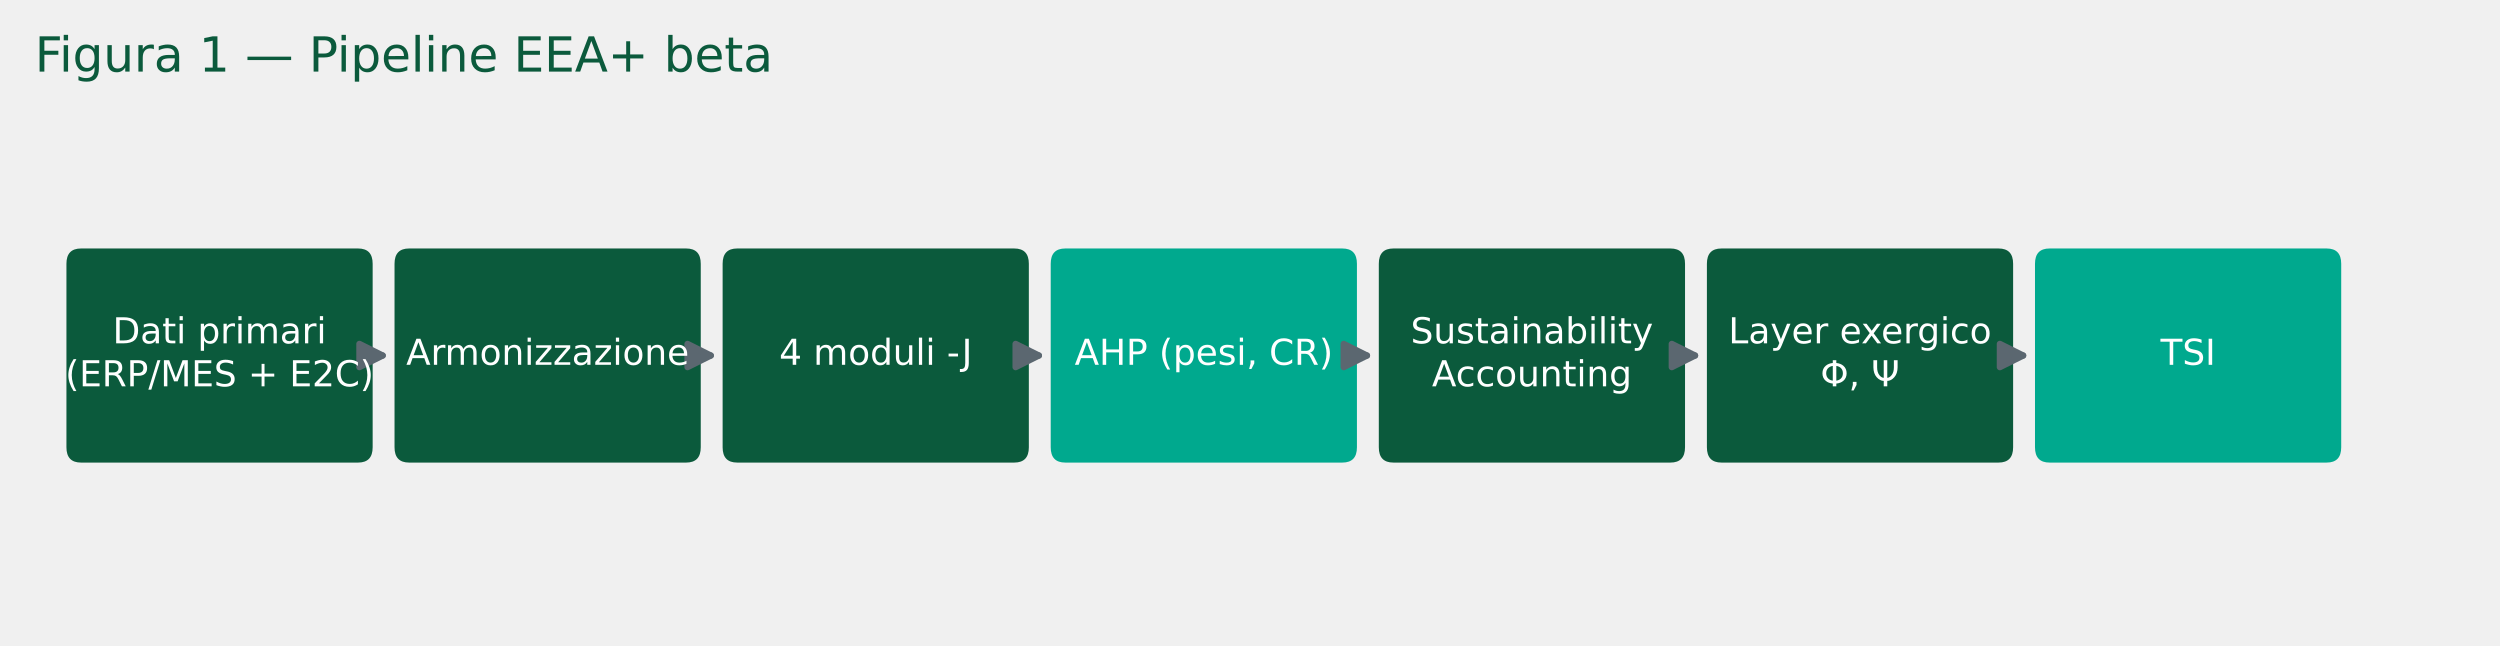
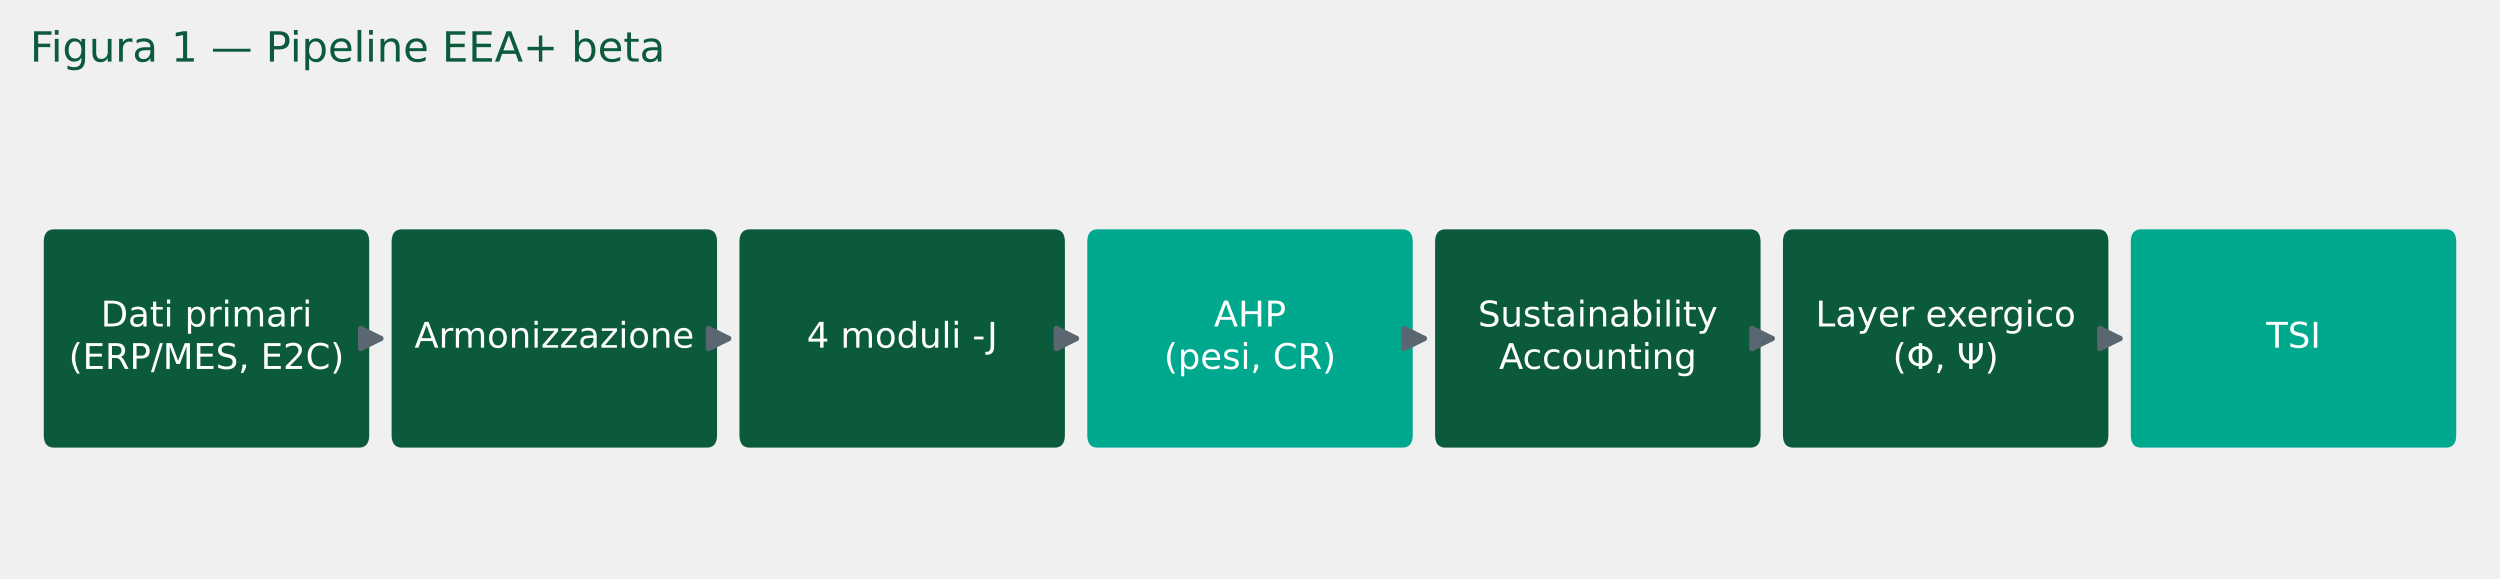
- <svg xmlns="http://www.w3.org/2000/svg" xmlns:xlink="http://www.w3.org/1999/xlink" width="516.6pt" height="133.334pt" viewBox="0 0 516.6 133.334" version="1.1">
+ <svg xmlns="http://www.w3.org/2000/svg" xmlns:xlink="http://www.w3.org/1999/xlink" width="600.3pt" height="138.878pt" viewBox="0 0 600.3 138.878" version="1.1">
  <defs>
    <style type="text/css">*{stroke-linejoin: round; stroke-linecap: butt}</style>
  </defs>
  <g id="figure_1">
    <g id="patch_1">
-       <path d="M 0 133.334  L 516.6 133.334  L 516.6 0  L 0 0  L 0 133.334  z " style="fill: none" />
+       <path d="M 0 138.878  L 600.3 138.878  L 600.3 0  L 0 0  L 0 138.878  z " style="fill: none" />
    </g>
    <g id="axes_1">
      <g id="patch_2">
-         <path d="M 16.742 95.587  L 73.993 95.587  Q 77.006 95.587 77.006 92.427  L 77.006 54.506  Q 77.006 51.346 73.993 51.346  L 16.742 51.346  Q 13.729 51.346 13.729 54.506  L 13.729 92.427  Q 13.729 95.587 16.742 95.587  z " clip-path="url(#p1bfeb32f0a)" style="fill: #0b5a3c" />
+         <path d="M 12.989 107.486  L 86.175 107.486  Q 88.655 107.486 88.655 104.462  L 88.655 58.094  Q 88.655 55.07 86.175 55.07  L 12.989 55.07  Q 10.508 55.07 10.508 58.094  L 10.508 104.462  Q 10.508 107.486 12.989 107.486  z " clip-path="url(#pe87a81206b)" style="fill: #0b5a3c" />
      </g>
      <g id="patch_3">
-         <path d="M 78 73.466  Q 79.263 73.466 79.073 73.466  " clip-path="url(#p1bfeb32f0a)" style="fill: none; stroke: #5b6770; stroke-width: 1.3; stroke-linecap: round" />
-         <path d="M 74.273 71.066  L 79.073 73.466  L 74.273 75.866  z " clip-path="url(#p1bfeb32f0a)" style="fill: #5b6770; stroke: #5b6770; stroke-width: 1.3; stroke-linecap: round" />
+         <path d="M 89.829 81.278  Q 91.344 81.278 91.406 81.278  " clip-path="url(#pe87a81206b)" style="fill: none; stroke: #5b6770; stroke-width: 1.3; stroke-linecap: round" />
+         <path d="M 86.606 78.878  L 91.406 81.278  L 86.606 83.678  z " clip-path="url(#pe87a81206b)" style="fill: #5b6770; stroke: #5b6770; stroke-width: 1.3; stroke-linecap: round" />
      </g>
      <g id="patch_4">
-         <path d="M 84.539 95.587  L 141.79 95.587  Q 144.803 95.587 144.803 92.427  L 144.803 54.506  Q 144.803 51.346 141.79 51.346  L 84.539 51.346  Q 81.526 51.346 81.526 54.506  L 81.526 92.427  Q 81.526 95.587 84.539 95.587  z " clip-path="url(#p1bfeb32f0a)" style="fill: #0b5a3c" />
+         <path d="M 96.512 107.486  L 169.697 107.486  Q 172.178 107.486 172.178 104.462  L 172.178 58.094  Q 172.178 55.07 169.697 55.07  L 96.512 55.07  Q 94.031 55.07 94.031 58.094  L 94.031 104.462  Q 94.031 107.486 96.512 107.486  z " clip-path="url(#pe87a81206b)" style="fill: #0b5a3c" />
      </g>
      <g id="patch_5">
-         <path d="M 145.797 73.466  Q 147.06 73.466 146.87 73.466  " clip-path="url(#p1bfeb32f0a)" style="fill: none; stroke: #5b6770; stroke-width: 1.3; stroke-linecap: round" />
-         <path d="M 142.07 71.066  L 146.87 73.466  L 142.07 75.866  z " clip-path="url(#p1bfeb32f0a)" style="fill: #5b6770; stroke: #5b6770; stroke-width: 1.3; stroke-linecap: round" />
+         <path d="M 173.352 81.278  Q 174.867 81.278 174.928 81.278  " clip-path="url(#pe87a81206b)" style="fill: none; stroke: #5b6770; stroke-width: 1.3; stroke-linecap: round" />
+         <path d="M 170.128 78.878  L 174.928 81.278  L 170.128 83.678  z " clip-path="url(#pe87a81206b)" style="fill: #5b6770; stroke: #5b6770; stroke-width: 1.3; stroke-linecap: round" />
      </g>
      <g id="patch_6">
-         <path d="M 152.336 95.587  L 209.587 95.587  Q 212.6 95.587 212.6 92.427  L 212.6 54.506  Q 212.6 51.346 209.587 51.346  L 152.336 51.346  Q 149.323 51.346 149.323 54.506  L 149.323 92.427  Q 149.323 95.587 152.336 95.587  z " clip-path="url(#p1bfeb32f0a)" style="fill: #0b5a3c" />
+         <path d="M 180.034 107.486  L 253.22 107.486  Q 255.701 107.486 255.701 104.462  L 255.701 58.094  Q 255.701 55.07 253.22 55.07  L 180.034 55.07  Q 177.553 55.07 177.553 58.094  L 177.553 104.462  Q 177.553 107.486 180.034 107.486  z " clip-path="url(#pe87a81206b)" style="fill: #0b5a3c" />
      </g>
      <g id="patch_7">
-         <path d="M 213.594 73.466  Q 214.857 73.466 214.667 73.466  " clip-path="url(#p1bfeb32f0a)" style="fill: none; stroke: #5b6770; stroke-width: 1.3; stroke-linecap: round" />
-         <path d="M 209.867 71.066  L 214.667 73.466  L 209.867 75.866  z " clip-path="url(#p1bfeb32f0a)" style="fill: #5b6770; stroke: #5b6770; stroke-width: 1.3; stroke-linecap: round" />
+         <path d="M 256.875 81.278  Q 258.39 81.278 258.451 81.278  " clip-path="url(#pe87a81206b)" style="fill: none; stroke: #5b6770; stroke-width: 1.3; stroke-linecap: round" />
+         <path d="M 253.651 78.878  L 258.451 81.278  L 253.651 83.678  z " clip-path="url(#pe87a81206b)" style="fill: #5b6770; stroke: #5b6770; stroke-width: 1.3; stroke-linecap: round" />
      </g>
      <g id="patch_8">
-         <path d="M 220.133 95.587  L 277.384 95.587  Q 280.397 95.587 280.397 92.427  L 280.397 54.506  Q 280.397 51.346 277.384 51.346  L 220.133 51.346  Q 217.12 51.346 217.12 54.506  L 217.12 92.427  Q 217.12 95.587 220.133 95.587  z " clip-path="url(#p1bfeb32f0a)" style="fill: #00a98e" />
+         <path d="M 263.557 107.486  L 336.743 107.486  Q 339.224 107.486 339.224 104.462  L 339.224 58.094  Q 339.224 55.07 336.743 55.07  L 263.557 55.07  Q 261.076 55.07 261.076 58.094  L 261.076 104.462  Q 261.076 107.486 263.557 107.486  z " clip-path="url(#pe87a81206b)" style="fill: #00a98e" />
      </g>
      <g id="patch_9">
-         <path d="M 281.391 73.466  Q 282.654 73.466 282.464 73.466  " clip-path="url(#p1bfeb32f0a)" style="fill: none; stroke: #5b6770; stroke-width: 1.3; stroke-linecap: round" />
-         <path d="M 277.664 71.066  L 282.464 73.466  L 277.664 75.866  z " clip-path="url(#p1bfeb32f0a)" style="fill: #5b6770; stroke: #5b6770; stroke-width: 1.3; stroke-linecap: round" />
+         <path d="M 340.398 81.278  Q 341.913 81.278 341.974 81.278  " clip-path="url(#pe87a81206b)" style="fill: none; stroke: #5b6770; stroke-width: 1.3; stroke-linecap: round" />
+         <path d="M 337.174 78.878  L 341.974 81.278  L 337.174 83.678  z " clip-path="url(#pe87a81206b)" style="fill: #5b6770; stroke: #5b6770; stroke-width: 1.3; stroke-linecap: round" />
      </g>
      <g id="patch_10">
-         <path d="M 287.93 95.587  L 345.181 95.587  Q 348.194 95.587 348.194 92.427  L 348.194 54.506  Q 348.194 51.346 345.181 51.346  L 287.93 51.346  Q 284.917 51.346 284.917 54.506  L 284.917 92.427  Q 284.917 95.587 287.93 95.587  z " clip-path="url(#p1bfeb32f0a)" style="fill: #0b5a3c" />
+         <path d="M 347.08 107.486  L 420.266 107.486  Q 422.747 107.486 422.747 104.462  L 422.747 58.094  Q 422.747 55.07 420.266 55.07  L 347.08 55.07  Q 344.599 55.07 344.599 58.094  L 344.599 104.462  Q 344.599 107.486 347.08 107.486  z " clip-path="url(#pe87a81206b)" style="fill: #0b5a3c" />
      </g>
      <g id="patch_11">
-         <path d="M 349.188 73.466  Q 350.451 73.466 350.261 73.466  " clip-path="url(#p1bfeb32f0a)" style="fill: none; stroke: #5b6770; stroke-width: 1.3; stroke-linecap: round" />
-         <path d="M 345.461 71.066  L 350.261 73.466  L 345.461 75.866  z " clip-path="url(#p1bfeb32f0a)" style="fill: #5b6770; stroke: #5b6770; stroke-width: 1.3; stroke-linecap: round" />
+         <path d="M 423.921 81.278  Q 425.435 81.278 425.497 81.278  " clip-path="url(#pe87a81206b)" style="fill: none; stroke: #5b6770; stroke-width: 1.3; stroke-linecap: round" />
+         <path d="M 420.697 78.878  L 425.497 81.278  L 420.697 83.678  z " clip-path="url(#pe87a81206b)" style="fill: #5b6770; stroke: #5b6770; stroke-width: 1.3; stroke-linecap: round" />
      </g>
      <g id="patch_12">
-         <path d="M 355.727 95.587  L 412.978 95.587  Q 415.991 95.587 415.991 92.427  L 415.991 54.506  Q 415.991 51.346 412.978 51.346  L 355.727 51.346  Q 352.714 51.346 352.714 54.506  L 352.714 92.427  Q 352.714 95.587 355.727 95.587  z " clip-path="url(#p1bfeb32f0a)" style="fill: #0b5a3c" />
+         <path d="M 430.603 107.486  L 503.788 107.486  Q 506.269 107.486 506.269 104.462  L 506.269 58.094  Q 506.269 55.07 503.788 55.07  L 430.603 55.07  Q 428.122 55.07 428.122 58.094  L 428.122 104.462  Q 428.122 107.486 430.603 107.486  z " clip-path="url(#pe87a81206b)" style="fill: #0b5a3c" />
      </g>
      <g id="patch_13">
-         <path d="M 416.985 73.466  Q 418.248 73.466 418.058 73.466  " clip-path="url(#p1bfeb32f0a)" style="fill: none; stroke: #5b6770; stroke-width: 1.3; stroke-linecap: round" />
-         <path d="M 413.258 71.066  L 418.058 73.466  L 413.258 75.866  z " clip-path="url(#p1bfeb32f0a)" style="fill: #5b6770; stroke: #5b6770; stroke-width: 1.3; stroke-linecap: round" />
+         <path d="M 507.443 81.278  Q 508.958 81.278 509.02 81.278  " clip-path="url(#pe87a81206b)" style="fill: none; stroke: #5b6770; stroke-width: 1.3; stroke-linecap: round" />
+         <path d="M 504.22 78.878  L 509.02 81.278  L 504.22 83.678  z " clip-path="url(#pe87a81206b)" style="fill: #5b6770; stroke: #5b6770; stroke-width: 1.3; stroke-linecap: round" />
      </g>
      <g id="patch_14">
-         <path d="M 423.524 95.587  L 480.775 95.587  Q 483.788 95.587 483.788 92.427  L 483.788 54.506  Q 483.788 51.346 480.775 51.346  L 423.524 51.346  Q 420.511 51.346 420.511 54.506  L 420.511 92.427  Q 420.511 95.587 423.524 95.587  z " clip-path="url(#p1bfeb32f0a)" style="fill: #00a98e" />
+         <path d="M 514.125 107.486  L 587.311 107.486  Q 589.792 107.486 589.792 104.462  L 589.792 58.094  Q 589.792 55.07 587.311 55.07  L 514.125 55.07  Q 511.645 55.07 511.645 58.094  L 511.645 104.462  Q 511.645 107.486 514.125 107.486  z " clip-path="url(#pe87a81206b)" style="fill: #00a98e" />
      </g>
      <g id="text_1">
-         <g style="fill: #ffffff" transform="translate(23.2782 70.94827) scale(0.074 -0.074)">
+         <g style="fill: #ffffff" transform="translate(24.20912 78.38595) scale(0.085 -0.085)">
          <defs>
            <path id="DejaVuSans-27" d="M 1259 4147  L 1259 519  L 2022 519  Q 2988 519 3436 956  Q 3884 1394 3884 2338  Q 3884 3275 3436 3711  Q 2988 4147 2022 4147  L 1259 4147  z M 628 4666  L 1925 4666  Q 3281 4666 3915 4102  Q 4550 3538 4550 2338  Q 4550 1131 3912 565  Q 3275 0 1925 0  L 628 0  L 628 4666  z " transform="scale(0.015625)" />
            <path id="DejaVuSans-44" d="M 2194 1759  Q 1497 1759 1228 1600  Q 959 1441 959 1056  Q 959 750 1161 570  Q 1363 391 1709 391  Q 2188 391 2477 730  Q 2766 1069 2766 1631  L 2766 1759  L 2194 1759  z M 3341 1997  L 3341 0  L 2766 0  L 2766 531  Q 2569 213 2275 61  Q 1981 -91 1556 -91  Q 1019 -91 701 211  Q 384 513 384 1019  Q 384 1609 779 1909  Q 1175 2209 1959 2209  L 2766 2209  L 2766 2266  Q 2766 2663 2505 2880  Q 2244 3097 1772 3097  Q 1472 3097 1187 3025  Q 903 2953 641 2809  L 641 3341  Q 956 3463 1253 3523  Q 1550 3584 1831 3584  Q 2591 3584 2966 3190  Q 3341 2797 3341 1997  z " transform="scale(0.015625)" />
            <path id="DejaVuSans-57" d="M 1172 4494  L 1172 3500  L 2356 3500  L 2356 3053  L 1172 3053  L 1172 1153  Q 1172 725 1289 603  Q 1406 481 1766 481  L 2356 481  L 2356 0  L 1766 0  Q 1100 0 847 248  Q 594 497 594 1153  L 594 3053  L 172 3053  L 172 3500  L 594 3500  L 594 4494  L 1172 4494  z " transform="scale(0.015625)" />
            <path id="DejaVuSans-4c" d="M 603 3500  L 1178 3500  L 1178 0  L 603 0  L 603 3500  z M 603 4863  L 1178 4863  L 1178 4134  L 603 4134  L 603 4863  z " transform="scale(0.015625)" />
            <path id="DejaVuSans-3" transform="scale(0.015625)" />
            <path id="DejaVuSans-53" d="M 1159 525  L 1159 -1331  L 581 -1331  L 581 3500  L 1159 3500  L 1159 2969  Q 1341 3281 1617 3432  Q 1894 3584 2278 3584  Q 2916 3584 3314 3078  Q 3713 2572 3713 1747  Q 3713 922 3314 415  Q 2916 -91 2278 -91  Q 1894 -91 1617 61  Q 1341 213 1159 525  z M 3116 1747  Q 3116 2381 2855 2742  Q 2594 3103 2138 3103  Q 1681 3103 1420 2742  Q 1159 2381 1159 1747  Q 1159 1113 1420 752  Q 1681 391 2138 391  Q 2594 391 2855 752  Q 3116 1113 3116 1747  z " transform="scale(0.015625)" />
            <path id="DejaVuSans-55" d="M 2631 2963  Q 2534 3019 2420 3045  Q 2306 3072 2169 3072  Q 1681 3072 1420 2755  Q 1159 2438 1159 1844  L 1159 0  L 581 0  L 581 3500  L 1159 3500  L 1159 2956  Q 1341 3275 1631 3429  Q 1922 3584 2338 3584  Q 2397 3584 2469 3576  Q 2541 3569 2628 3553  L 2631 2963  z " transform="scale(0.015625)" />
            <path id="DejaVuSans-50" d="M 3328 2828  Q 3544 3216 3844 3400  Q 4144 3584 4550 3584  Q 5097 3584 5394 3201  Q 5691 2819 5691 2113  L 5691 0  L 5113 0  L 5113 2094  Q 5113 2597 4934 2840  Q 4756 3084 4391 3084  Q 3944 3084 3684 2787  Q 3425 2491 3425 1978  L 3425 0  L 2847 0  L 2847 2094  Q 2847 2600 2669 2842  Q 2491 3084 2119 3084  Q 1678 3084 1418 2786  Q 1159 2488 1159 1978  L 1159 0  L 581 0  L 581 3500  L 1159 3500  L 1159 2956  Q 1356 3278 1631 3431  Q 1906 3584 2284 3584  Q 2666 3584 2933 3390  Q 3200 3197 3328 2828  z " transform="scale(0.015625)" />
          </defs>
          <use xlink:href="#DejaVuSans-27" />
          <use xlink:href="#DejaVuSans-44" transform="translate(77 0)" />
          <use xlink:href="#DejaVuSans-57" transform="translate(138.2812 0)" />
          <use xlink:href="#DejaVuSans-4c" transform="translate(177.4844 0)" />
          <use xlink:href="#DejaVuSans-3" transform="translate(205.2656 0)" />
          <use xlink:href="#DejaVuSans-53" transform="translate(237.0469 0)" />
          <use xlink:href="#DejaVuSans-55" transform="translate(300.5312 0)" />
          <use xlink:href="#DejaVuSans-4c" transform="translate(341.6406 0)" />
          <use xlink:href="#DejaVuSans-50" transform="translate(369.4219 0)" />
          <use xlink:href="#DejaVuSans-44" transform="translate(466.8281 0)" />
          <use xlink:href="#DejaVuSans-55" transform="translate(528.1094 0)" />
          <use xlink:href="#DejaVuSans-4c" transform="translate(569.2188 0)" />
        </g>
-         <g style="fill: #ffffff" transform="translate(13.4865 79.82971) scale(0.074 -0.074)">
+         <g style="fill: #ffffff" transform="translate(16.52326 88.58761) scale(0.085 -0.085)">
          <defs>
            <path id="DejaVuSans-b" d="M 1984 4856  Q 1566 4138 1362 3434  Q 1159 2731 1159 2009  Q 1159 1288 1364 580  Q 1569 -128 1984 -844  L 1484 -844  Q 1016 -109 783 600  Q 550 1309 550 2009  Q 550 2706 781 3412  Q 1013 4119 1484 4856  L 1984 4856  z " transform="scale(0.015625)" />
            <path id="DejaVuSans-28" d="M 628 4666  L 3578 4666  L 3578 4134  L 1259 4134  L 1259 2753  L 3481 2753  L 3481 2222  L 1259 2222  L 1259 531  L 3634 531  L 3634 0  L 628 0  L 628 4666  z " transform="scale(0.015625)" />
            <path id="DejaVuSans-35" d="M 2841 2188  Q 3044 2119 3236 1894  Q 3428 1669 3622 1275  L 4263 0  L 3584 0  L 2988 1197  Q 2756 1666 2539 1819  Q 2322 1972 1947 1972  L 1259 1972  L 1259 0  L 628 0  L 628 4666  L 2053 4666  Q 2853 4666 3247 4331  Q 3641 3997 3641 3322  Q 3641 2881 3436 2590  Q 3231 2300 2841 2188  z M 1259 4147  L 1259 2491  L 2053 2491  Q 2509 2491 2742 2702  Q 2975 2913 2975 3322  Q 2975 3731 2742 3939  Q 2509 4147 2053 4147  L 1259 4147  z " transform="scale(0.015625)" />
            <path id="DejaVuSans-33" d="M 1259 4147  L 1259 2394  L 2053 2394  Q 2494 2394 2734 2622  Q 2975 2850 2975 3272  Q 2975 3691 2734 3919  Q 2494 4147 2053 4147  L 1259 4147  z M 628 4666  L 2053 4666  Q 2838 4666 3239 4311  Q 3641 3956 3641 3272  Q 3641 2581 3239 2228  Q 2838 1875 2053 1875  L 1259 1875  L 1259 0  L 628 0  L 628 4666  z " transform="scale(0.015625)" />
            <path id="DejaVuSans-12" d="M 1625 4666  L 2156 4666  L 531 -594  L 0 -594  L 1625 4666  z " transform="scale(0.015625)" />
            <path id="DejaVuSans-30" d="M 628 4666  L 1569 4666  L 2759 1491  L 3956 4666  L 4897 4666  L 4897 0  L 4281 0  L 4281 4097  L 3078 897  L 2444 897  L 1241 4097  L 1241 0  L 628 0  L 628 4666  z " transform="scale(0.015625)" />
            <path id="DejaVuSans-36" d="M 3425 4513  L 3425 3897  Q 3066 4069 2747 4153  Q 2428 4238 2131 4238  Q 1616 4238 1336 4038  Q 1056 3838 1056 3469  Q 1056 3159 1242 3001  Q 1428 2844 1947 2747  L 2328 2669  Q 3034 2534 3370 2195  Q 3706 1856 3706 1288  Q 3706 609 3251 259  Q 2797 -91 1919 -91  Q 1588 -91 1214 -16  Q 841 59 441 206  L 441 856  Q 825 641 1194 531  Q 1563 422 1919 422  Q 2459 422 2753 634  Q 3047 847 3047 1241  Q 3047 1584 2836 1778  Q 2625 1972 2144 2069  L 1759 2144  Q 1053 2284 737 2584  Q 422 2884 422 3419  Q 422 4038 858 4394  Q 1294 4750 2059 4750  Q 2388 4750 2728 4690  Q 3069 4631 3425 4513  z " transform="scale(0.015625)" />
-             <path id="DejaVuSans-e" d="M 2944 4013  L 2944 2272  L 4684 2272  L 4684 1741  L 2944 1741  L 2944 0  L 2419 0  L 2419 1741  L 678 1741  L 678 2272  L 2419 2272  L 2419 4013  L 2944 4013  z " transform="scale(0.015625)" />
+             <path id="DejaVuSans-f" d="M 750 794  L 1409 794  L 1409 256  L 897 -744  L 494 -744  L 750 256  L 750 794  z " transform="scale(0.015625)" />
            <path id="DejaVuSans-15" d="M 1228 531  L 3431 531  L 3431 0  L 469 0  L 469 531  Q 828 903 1448 1529  Q 2069 2156 2228 2338  Q 2531 2678 2651 2914  Q 2772 3150 2772 3378  Q 2772 3750 2511 3984  Q 2250 4219 1831 4219  Q 1534 4219 1204 4116  Q 875 4013 500 3803  L 500 4441  Q 881 4594 1212 4672  Q 1544 4750 1819 4750  Q 2544 4750 2975 4387  Q 3406 4025 3406 3419  Q 3406 3131 3298 2873  Q 3191 2616 2906 2266  Q 2828 2175 2409 1742  Q 1991 1309 1228 531  z " transform="scale(0.015625)" />
            <path id="DejaVuSans-26" d="M 4122 4306  L 4122 3641  Q 3803 3938 3442 4084  Q 3081 4231 2675 4231  Q 1875 4231 1450 3742  Q 1025 3253 1025 2328  Q 1025 1406 1450 917  Q 1875 428 2675 428  Q 3081 428 3442 575  Q 3803 722 4122 1019  L 4122 359  Q 3791 134 3420 21  Q 3050 -91 2638 -91  Q 1578 -91 968 557  Q 359 1206 359 2328  Q 359 3453 968 4101  Q 1578 4750 2638 4750  Q 3056 4750 3426 4639  Q 3797 4528 4122 4306  z " transform="scale(0.015625)" />
            <path id="DejaVuSans-c" d="M 513 4856  L 1013 4856  Q 1481 4119 1714 3412  Q 1947 2706 1947 2009  Q 1947 1309 1714 600  Q 1481 -109 1013 -844  L 513 -844  Q 928 -128 1133 580  Q 1338 1288 1338 2009  Q 1338 2731 1133 3434  Q 928 4138 513 4856  z " transform="scale(0.015625)" />
          </defs>
          <use xlink:href="#DejaVuSans-b" />
          <use xlink:href="#DejaVuSans-28" transform="translate(39.01562 0)" />
          <use xlink:href="#DejaVuSans-35" transform="translate(102.2031 0)" />
          <use xlink:href="#DejaVuSans-33" transform="translate(171.6875 0)" />
          <use xlink:href="#DejaVuSans-12" transform="translate(231.9844 0)" />
          <use xlink:href="#DejaVuSans-30" transform="translate(265.6719 0)" />
          <use xlink:href="#DejaVuSans-28" transform="translate(351.9531 0)" />
          <use xlink:href="#DejaVuSans-36" transform="translate(415.1406 0)" />
-           <use xlink:href="#DejaVuSans-3" transform="translate(478.625 0)" />
-           <use xlink:href="#DejaVuSans-e" transform="translate(510.4062 0)" />
-           <use xlink:href="#DejaVuSans-3" transform="translate(594.2031 0)" />
-           <use xlink:href="#DejaVuSans-28" transform="translate(625.9844 0)" />
-           <use xlink:href="#DejaVuSans-15" transform="translate(689.1719 0)" />
-           <use xlink:href="#DejaVuSans-26" transform="translate(752.7969 0)" />
-           <use xlink:href="#DejaVuSans-c" transform="translate(822.625 0)" />
+           <use xlink:href="#DejaVuSans-f" transform="translate(478.625 0)" />
+           <use xlink:href="#DejaVuSans-3" transform="translate(510.4062 0)" />
+           <use xlink:href="#DejaVuSans-28" transform="translate(542.1875 0)" />
+           <use xlink:href="#DejaVuSans-15" transform="translate(605.375 0)" />
+           <use xlink:href="#DejaVuSans-26" transform="translate(669 0)" />
+           <use xlink:href="#DejaVuSans-c" transform="translate(738.8281 0)" />
        </g>
      </g>
      <g id="text_2">
-         <g style="fill: #ffffff" transform="translate(83.92957 75.38899) scale(0.074 -0.074)">
+         <g style="fill: #ffffff" transform="translate(99.5241 83.48678) scale(0.085 -0.085)">
          <defs>
            <path id="DejaVuSans-24" d="M 2188 4044  L 1331 1722  L 3047 1722  L 2188 4044  z M 1831 4666  L 2547 4666  L 4325 0  L 3669 0  L 3244 1197  L 1141 1197  L 716 0  L 50 0  L 1831 4666  z " transform="scale(0.015625)" />
            <path id="DejaVuSans-52" d="M 1959 3097  Q 1497 3097 1228 2736  Q 959 2375 959 1747  Q 959 1119 1226 758  Q 1494 397 1959 397  Q 2419 397 2687 759  Q 2956 1122 2956 1747  Q 2956 2369 2687 2733  Q 2419 3097 1959 3097  z M 1959 3584  Q 2709 3584 3137 3096  Q 3566 2609 3566 1747  Q 3566 888 3137 398  Q 2709 -91 1959 -91  Q 1206 -91 779 398  Q 353 888 353 1747  Q 353 2609 779 3096  Q 1206 3584 1959 3584  z " transform="scale(0.015625)" />
            <path id="DejaVuSans-51" d="M 3513 2113  L 3513 0  L 2938 0  L 2938 2094  Q 2938 2591 2744 2837  Q 2550 3084 2163 3084  Q 1697 3084 1428 2787  Q 1159 2491 1159 1978  L 1159 0  L 581 0  L 581 3500  L 1159 3500  L 1159 2956  Q 1366 3272 1645 3428  Q 1925 3584 2291 3584  Q 2894 3584 3203 3211  Q 3513 2838 3513 2113  z " transform="scale(0.015625)" />
            <path id="DejaVuSans-5d" d="M 353 3500  L 3084 3500  L 3084 2975  L 922 459  L 3084 459  L 3084 0  L 275 0  L 275 525  L 2438 3041  L 353 3041  L 353 3500  z " transform="scale(0.015625)" />
            <path id="DejaVuSans-48" d="M 3597 1894  L 3597 1613  L 953 1613  Q 991 1019 1311 708  Q 1631 397 2203 397  Q 2534 397 2845 478  Q 3156 559 3463 722  L 3463 178  Q 3153 47 2828 -22  Q 2503 -91 2169 -91  Q 1331 -91 842 396  Q 353 884 353 1716  Q 353 2575 817 3079  Q 1281 3584 2069 3584  Q 2775 3584 3186 3129  Q 3597 2675 3597 1894  z M 3022 2063  Q 3016 2534 2758 2815  Q 2500 3097 2075 3097  Q 1594 3097 1305 2825  Q 1016 2553 972 2059  L 3022 2063  z " transform="scale(0.015625)" />
          </defs>
          <use xlink:href="#DejaVuSans-24" />
          <use xlink:href="#DejaVuSans-55" transform="translate(68.40625 0)" />
          <use xlink:href="#DejaVuSans-50" transform="translate(107.7656 0)" />
          <use xlink:href="#DejaVuSans-52" transform="translate(205.1719 0)" />
          <use xlink:href="#DejaVuSans-51" transform="translate(266.3594 0)" />
          <use xlink:href="#DejaVuSans-4c" transform="translate(329.7344 0)" />
          <use xlink:href="#DejaVuSans-5d" transform="translate(357.5156 0)" />
          <use xlink:href="#DejaVuSans-5d" transform="translate(410 0)" />
          <use xlink:href="#DejaVuSans-44" transform="translate(462.4844 0)" />
          <use xlink:href="#DejaVuSans-5d" transform="translate(523.7656 0)" />
          <use xlink:href="#DejaVuSans-4c" transform="translate(576.25 0)" />
          <use xlink:href="#DejaVuSans-52" transform="translate(604.0312 0)" />
          <use xlink:href="#DejaVuSans-51" transform="translate(665.2188 0)" />
          <use xlink:href="#DejaVuSans-48" transform="translate(728.5938 0)" />
        </g>
      </g>
      <g id="text_3">
-         <g style="fill: #ffffff" transform="translate(161.0055 75.38899) scale(0.074 -0.074)">
+         <g style="fill: #ffffff" transform="translate(193.7051 83.48678) scale(0.085 -0.085)">
          <defs>
            <path id="DejaVuSans-17" d="M 2419 4116  L 825 1625  L 2419 1625  L 2419 4116  z M 2253 4666  L 3047 4666  L 3047 1625  L 3713 1625  L 3713 1100  L 3047 1100  L 3047 0  L 2419 0  L 2419 1100  L 313 1100  L 313 1709  L 2253 4666  z " transform="scale(0.015625)" />
            <path id="DejaVuSans-47" d="M 2906 2969  L 2906 4863  L 3481 4863  L 3481 0  L 2906 0  L 2906 525  Q 2725 213 2448 61  Q 2172 -91 1784 -91  Q 1150 -91 751 415  Q 353 922 353 1747  Q 353 2572 751 3078  Q 1150 3584 1784 3584  Q 2172 3584 2448 3432  Q 2725 3281 2906 2969  z M 947 1747  Q 947 1113 1208 752  Q 1469 391 1925 391  Q 2381 391 2643 752  Q 2906 1113 2906 1747  Q 2906 2381 2643 2742  Q 2381 3103 1925 3103  Q 1469 3103 1208 2742  Q 947 2381 947 1747  z " transform="scale(0.015625)" />
            <path id="DejaVuSans-58" d="M 544 1381  L 544 3500  L 1119 3500  L 1119 1403  Q 1119 906 1312 657  Q 1506 409 1894 409  Q 2359 409 2629 706  Q 2900 1003 2900 1516  L 2900 3500  L 3475 3500  L 3475 0  L 2900 0  L 2900 538  Q 2691 219 2414 64  Q 2138 -91 1772 -91  Q 1169 -91 856 284  Q 544 659 544 1381  z M 1991 3584  L 1991 3584  z " transform="scale(0.015625)" />
            <path id="DejaVuSans-4f" d="M 603 4863  L 1178 4863  L 1178 0  L 603 0  L 603 4863  z " transform="scale(0.015625)" />
            <path id="DejaVuSans-10" d="M 313 2009  L 1997 2009  L 1997 1497  L 313 1497  L 313 2009  z " transform="scale(0.015625)" />
            <path id="DejaVuSans-2d" d="M 628 4666  L 1259 4666  L 1259 325  Q 1259 -519 939 -900  Q 619 -1281 -91 -1281  L -331 -1281  L -331 -750  L -134 -750  Q 284 -750 456 -515  Q 628 -281 628 325  L 628 4666  z " transform="scale(0.015625)" />
          </defs>
          <use xlink:href="#DejaVuSans-17" />
          <use xlink:href="#DejaVuSans-3" transform="translate(63.625 0)" />
          <use xlink:href="#DejaVuSans-50" transform="translate(95.40625 0)" />
          <use xlink:href="#DejaVuSans-52" transform="translate(192.8125 0)" />
          <use xlink:href="#DejaVuSans-47" transform="translate(254 0)" />
          <use xlink:href="#DejaVuSans-58" transform="translate(317.4844 0)" />
          <use xlink:href="#DejaVuSans-4f" transform="translate(380.8594 0)" />
          <use xlink:href="#DejaVuSans-4c" transform="translate(408.6406 0)" />
          <use xlink:href="#DejaVuSans-3" transform="translate(436.4219 0)" />
          <use xlink:href="#DejaVuSans-10" transform="translate(468.2031 0)" />
          <use xlink:href="#DejaVuSans-2d" transform="translate(509.8438 0)" />
        </g>
      </g>
      <g id="text_4">
-         <g style="fill: #ffffff" transform="translate(222.0633 75.38899) scale(0.074 -0.074)">
+         <g style="fill: #ffffff" transform="translate(291.484 78.38528) scale(0.085 -0.085)">
          <defs>
            <path id="DejaVuSans-2b" d="M 628 4666  L 1259 4666  L 1259 2753  L 3553 2753  L 3553 4666  L 4184 4666  L 4184 0  L 3553 0  L 3553 2222  L 1259 2222  L 1259 0  L 628 0  L 628 4666  z " transform="scale(0.015625)" />
-             <path id="DejaVuSans-56" d="M 2834 3397  L 2834 2853  Q 2591 2978 2328 3040  Q 2066 3103 1784 3103  Q 1356 3103 1142 2972  Q 928 2841 928 2578  Q 928 2378 1081 2264  Q 1234 2150 1697 2047  L 1894 2003  Q 2506 1872 2764 1633  Q 3022 1394 3022 966  Q 3022 478 2636 193  Q 2250 -91 1575 -91  Q 1294 -91 989 -36  Q 684 19 347 128  L 347 722  Q 666 556 975 473  Q 1284 391 1588 391  Q 1994 391 2212 530  Q 2431 669 2431 922  Q 2431 1156 2273 1281  Q 2116 1406 1581 1522  L 1381 1569  Q 847 1681 609 1914  Q 372 2147 372 2553  Q 372 3047 722 3315  Q 1072 3584 1716 3584  Q 2034 3584 2315 3537  Q 2597 3491 2834 3397  z " transform="scale(0.015625)" />
-             <path id="DejaVuSans-f" d="M 750 794  L 1409 794  L 1409 256  L 897 -744  L 494 -744  L 750 256  L 750 794  z " transform="scale(0.015625)" />
          </defs>
          <use xlink:href="#DejaVuSans-24" />
          <use xlink:href="#DejaVuSans-2b" transform="translate(68.40625 0)" />
          <use xlink:href="#DejaVuSans-33" transform="translate(143.6094 0)" />
-           <use xlink:href="#DejaVuSans-3" transform="translate(203.9062 0)" />
-           <use xlink:href="#DejaVuSans-b" transform="translate(235.6875 0)" />
-           <use xlink:href="#DejaVuSans-53" transform="translate(274.7031 0)" />
-           <use xlink:href="#DejaVuSans-48" transform="translate(338.1875 0)" />
-           <use xlink:href="#DejaVuSans-56" transform="translate(399.7188 0)" />
-           <use xlink:href="#DejaVuSans-4c" transform="translate(451.8125 0)" />
-           <use xlink:href="#DejaVuSans-f" transform="translate(479.5938 0)" />
-           <use xlink:href="#DejaVuSans-3" transform="translate(511.375 0)" />
-           <use xlink:href="#DejaVuSans-26" transform="translate(543.1562 0)" />
-           <use xlink:href="#DejaVuSans-35" transform="translate(612.9844 0)" />
-           <use xlink:href="#DejaVuSans-c" transform="translate(682.4688 0)" />
+         </g>
+         <g style="fill: #ffffff" transform="translate(279.5036 88.58761) scale(0.085 -0.085)">
+           <defs>
+             <path id="DejaVuSans-56" d="M 2834 3397  L 2834 2853  Q 2591 2978 2328 3040  Q 2066 3103 1784 3103  Q 1356 3103 1142 2972  Q 928 2841 928 2578  Q 928 2378 1081 2264  Q 1234 2150 1697 2047  L 1894 2003  Q 2506 1872 2764 1633  Q 3022 1394 3022 966  Q 3022 478 2636 193  Q 2250 -91 1575 -91  Q 1294 -91 989 -36  Q 684 19 347 128  L 347 722  Q 666 556 975 473  Q 1284 391 1588 391  Q 1994 391 2212 530  Q 2431 669 2431 922  Q 2431 1156 2273 1281  Q 2116 1406 1581 1522  L 1381 1569  Q 847 1681 609 1914  Q 372 2147 372 2553  Q 372 3047 722 3315  Q 1072 3584 1716 3584  Q 2034 3584 2315 3537  Q 2597 3491 2834 3397  z " transform="scale(0.015625)" />
+           </defs>
+           <use xlink:href="#DejaVuSans-b" />
+           <use xlink:href="#DejaVuSans-53" transform="translate(39.01562 0)" />
+           <use xlink:href="#DejaVuSans-48" transform="translate(102.5 0)" />
+           <use xlink:href="#DejaVuSans-56" transform="translate(164.0312 0)" />
+           <use xlink:href="#DejaVuSans-4c" transform="translate(216.125 0)" />
+           <use xlink:href="#DejaVuSans-f" transform="translate(243.9062 0)" />
+           <use xlink:href="#DejaVuSans-3" transform="translate(275.6875 0)" />
+           <use xlink:href="#DejaVuSans-26" transform="translate(307.4688 0)" />
+           <use xlink:href="#DejaVuSans-35" transform="translate(377.2969 0)" />
+           <use xlink:href="#DejaVuSans-c" transform="translate(446.7812 0)" />
        </g>
      </g>
      <g id="text_5">
-         <g style="fill: #ffffff" transform="translate(291.5027 70.94798) scale(0.074 -0.074)">
+         <g style="fill: #ffffff" transform="translate(354.8963 78.38562) scale(0.085 -0.085)">
          <defs>
            <path id="DejaVuSans-45" d="M 3116 1747  Q 3116 2381 2855 2742  Q 2594 3103 2138 3103  Q 1681 3103 1420 2742  Q 1159 2381 1159 1747  Q 1159 1113 1420 752  Q 1681 391 2138 391  Q 2594 391 2855 752  Q 3116 1113 3116 1747  z M 1159 2969  Q 1341 3281 1617 3432  Q 1894 3584 2278 3584  Q 2916 3584 3314 3078  Q 3713 2572 3713 1747  Q 3713 922 3314 415  Q 2916 -91 2278 -91  Q 1894 -91 1617 61  Q 1341 213 1159 525  L 1159 0  L 581 0  L 581 4863  L 1159 4863  L 1159 2969  z " transform="scale(0.015625)" />
            <path id="DejaVuSans-5c" d="M 2059 -325  Q 1816 -950 1584 -1140  Q 1353 -1331 966 -1331  L 506 -1331  L 506 -850  L 844 -850  Q 1081 -850 1212 -737  Q 1344 -625 1503 -206  L 1606 56  L 191 3500  L 800 3500  L 1894 763  L 2988 3500  L 3597 3500  L 2059 -325  z " transform="scale(0.015625)" />
          </defs>
          <use xlink:href="#DejaVuSans-36" />
          <use xlink:href="#DejaVuSans-58" transform="translate(63.48438 0)" />
          <use xlink:href="#DejaVuSans-56" transform="translate(126.8594 0)" />
          <use xlink:href="#DejaVuSans-57" transform="translate(178.9531 0)" />
          <use xlink:href="#DejaVuSans-44" transform="translate(218.1562 0)" />
          <use xlink:href="#DejaVuSans-4c" transform="translate(279.4375 0)" />
          <use xlink:href="#DejaVuSans-51" transform="translate(307.2188 0)" />
          <use xlink:href="#DejaVuSans-44" transform="translate(370.5938 0)" />
          <use xlink:href="#DejaVuSans-45" transform="translate(431.875 0)" />
          <use xlink:href="#DejaVuSans-4c" transform="translate(495.3594 0)" />
          <use xlink:href="#DejaVuSans-4f" transform="translate(523.1406 0)" />
          <use xlink:href="#DejaVuSans-4c" transform="translate(550.9219 0)" />
          <use xlink:href="#DejaVuSans-57" transform="translate(578.7031 0)" />
          <use xlink:href="#DejaVuSans-5c" transform="translate(617.9062 0)" />
        </g>
-         <g style="fill: #ffffff" transform="translate(295.8942 79.83) scale(0.074 -0.074)">
+         <g style="fill: #ffffff" transform="translate(359.9405 88.58794) scale(0.085 -0.085)">
          <defs>
            <path id="DejaVuSans-46" d="M 3122 3366  L 3122 2828  Q 2878 2963 2633 3030  Q 2388 3097 2138 3097  Q 1578 3097 1268 2742  Q 959 2388 959 1747  Q 959 1106 1268 751  Q 1578 397 2138 397  Q 2388 397 2633 464  Q 2878 531 3122 666  L 3122 134  Q 2881 22 2623 -34  Q 2366 -91 2075 -91  Q 1284 -91 818 406  Q 353 903 353 1747  Q 353 2603 823 3093  Q 1294 3584 2113 3584  Q 2378 3584 2631 3529  Q 2884 3475 3122 3366  z " transform="scale(0.015625)" />
            <path id="DejaVuSans-4a" d="M 2906 1791  Q 2906 2416 2648 2759  Q 2391 3103 1925 3103  Q 1463 3103 1205 2759  Q 947 2416 947 1791  Q 947 1169 1205 825  Q 1463 481 1925 481  Q 2391 481 2648 825  Q 2906 1169 2906 1791  z M 3481 434  Q 3481 -459 3084 -895  Q 2688 -1331 1869 -1331  Q 1566 -1331 1297 -1286  Q 1028 -1241 775 -1147  L 775 -588  Q 1028 -725 1275 -790  Q 1522 -856 1778 -856  Q 2344 -856 2625 -561  Q 2906 -266 2906 331  L 2906 616  Q 2728 306 2450 153  Q 2172 0 1784 0  Q 1141 0 747 490  Q 353 981 353 1791  Q 353 2603 747 3093  Q 1141 3584 1784 3584  Q 2172 3584 2450 3431  Q 2728 3278 2906 2969  L 2906 3500  L 3481 3500  L 3481 434  z " transform="scale(0.015625)" />
          </defs>
          <use xlink:href="#DejaVuSans-24" />
          <use xlink:href="#DejaVuSans-46" transform="translate(66.65625 0)" />
          <use xlink:href="#DejaVuSans-46" transform="translate(121.6406 0)" />
          <use xlink:href="#DejaVuSans-52" transform="translate(176.625 0)" />
          <use xlink:href="#DejaVuSans-58" transform="translate(237.8125 0)" />
          <use xlink:href="#DejaVuSans-51" transform="translate(301.1875 0)" />
          <use xlink:href="#DejaVuSans-57" transform="translate(364.5625 0)" />
          <use xlink:href="#DejaVuSans-4c" transform="translate(403.7656 0)" />
          <use xlink:href="#DejaVuSans-51" transform="translate(431.5469 0)" />
          <use xlink:href="#DejaVuSans-4a" transform="translate(494.9219 0)" />
        </g>
      </g>
      <g id="text_6">
-         <g style="fill: #ffffff" transform="translate(357.1636 70.94827) scale(0.074 -0.074)">
+         <g style="fill: #ffffff" transform="translate(435.9654 78.38595) scale(0.085 -0.085)">
          <defs>
            <path id="DejaVuSans-2f" d="M 628 4666  L 1259 4666  L 1259 531  L 3531 531  L 3531 0  L 628 0  L 628 4666  z " transform="scale(0.015625)" />
            <path id="DejaVuSans-5b" d="M 3513 3500  L 2247 1797  L 3578 0  L 2900 0  L 1881 1375  L 863 0  L 184 0  L 1544 1831  L 300 3500  L 978 3500  L 1906 2253  L 2834 3500  L 3513 3500  z " transform="scale(0.015625)" />
          </defs>
          <use xlink:href="#DejaVuSans-2f" />
          <use xlink:href="#DejaVuSans-44" transform="translate(55.71875 0)" />
          <use xlink:href="#DejaVuSans-5c" transform="translate(117 0)" />
          <use xlink:href="#DejaVuSans-48" transform="translate(176.1875 0)" />
          <use xlink:href="#DejaVuSans-55" transform="translate(237.7188 0)" />
          <use xlink:href="#DejaVuSans-3" transform="translate(278.8281 0)" />
          <use xlink:href="#DejaVuSans-48" transform="translate(310.6094 0)" />
          <use xlink:href="#DejaVuSans-5b" transform="translate(370.3906 0)" />
          <use xlink:href="#DejaVuSans-48" transform="translate(426.5 0)" />
          <use xlink:href="#DejaVuSans-55" transform="translate(488.0312 0)" />
          <use xlink:href="#DejaVuSans-4a" transform="translate(527.3906 0)" />
          <use xlink:href="#DejaVuSans-4c" transform="translate(590.875 0)" />
          <use xlink:href="#DejaVuSans-46" transform="translate(618.6562 0)" />
          <use xlink:href="#DejaVuSans-52" transform="translate(673.6406 0)" />
        </g>
-         <g style="fill: #ffffff" transform="translate(376.1752 79.82971) scale(0.074 -0.074)">
+         <g style="fill: #ffffff" transform="translate(454.4868 88.58761) scale(0.085 -0.085)">
          <defs>
            <path id="DejaVuSans-33a" d="M 2206 3644  Q 1738 3578 1431 3306  Q 1025 2947 1025 2328  Q 1025 1713 1431 1353  Q 1738 1081 2206 1016  L 2206 3644  z M 2838 1016  Q 3306 1081 3613 1353  Q 4013 1713 4013 2328  Q 4013 2947 3613 3306  Q 3306 3578 2838 3644  L 2838 1016  z M 2206 494  Q 1444 563 950 981  Q 359 1481 359 2328  Q 359 3175 950 3678  Q 1441 4100 2206 4169  L 2206 4666  L 2838 4666  L 2838 4169  Q 3600 4097 4091 3678  Q 4678 3175 4678 2328  Q 4678 1484 4091 981  Q 3600 563 2838 491  L 2838 0  L 2206 0  L 2206 494  z " transform="scale(0.015625)" />
            <path id="DejaVuSans-33c" d="M 2206 0  Q 2209 419 2206 969  Q 1538 969 950 1625  Q 375 2263 359 3388  L 359 4666  L 1025 4666  L 1025 3388  Q 1025 2506 1431 1994  Q 1775 1556 2206 1513  L 2206 4666  L 2838 4666  L 2838 1513  Q 3269 1556 3613 1994  Q 4019 2506 4019 3388  L 4019 4666  L 4684 4666  L 4684 3388  Q 4669 2263 4094 1625  Q 3506 969 2838 969  Q 2834 744 2838 0  L 2206 0  z " transform="scale(0.015625)" />
          </defs>
-           <use xlink:href="#DejaVuSans-33a" />
-           <use xlink:href="#DejaVuSans-f" transform="translate(78.71875 0)" />
-           <use xlink:href="#DejaVuSans-3" transform="translate(110.5 0)" />
-           <use xlink:href="#DejaVuSans-33c" transform="translate(142.2812 0)" />
+           <use xlink:href="#DejaVuSans-b" />
+           <use xlink:href="#DejaVuSans-33a" transform="translate(39.01562 0)" />
+           <use xlink:href="#DejaVuSans-f" transform="translate(117.7344 0)" />
+           <use xlink:href="#DejaVuSans-3" transform="translate(149.5156 0)" />
+           <use xlink:href="#DejaVuSans-33c" transform="translate(181.2969 0)" />
+           <use xlink:href="#DejaVuSans-c" transform="translate(260.0156 0)" />
        </g>
      </g>
      <g id="text_7">
-         <g style="fill: #ffffff" transform="translate(446.4489 75.3887) scale(0.074 -0.074)">
+         <g style="fill: #ffffff" transform="translate(544.1707 83.48645) scale(0.085 -0.085)">
          <defs>
            <path id="DejaVuSans-37" d="M -19 4666  L 3928 4666  L 3928 4134  L 2272 4134  L 2272 0  L 1638 0  L 1638 4134  L -19 4134  L -19 4666  z " transform="scale(0.015625)" />
            <path id="DejaVuSans-2c" d="M 628 4666  L 1259 4666  L 1259 0  L 628 0  L 628 4666  z " transform="scale(0.015625)" />
          </defs>
          <use xlink:href="#DejaVuSans-37" />
          <use xlink:href="#DejaVuSans-36" transform="translate(61.07812 0)" />
          <use xlink:href="#DejaVuSans-2c" transform="translate(124.5625 0)" />
        </g>
      </g>
      <g id="text_8">
        <g style="fill: #0b5a3c" transform="translate(7.2 14.79844) scale(0.1 -0.1)">
          <defs>
            <path id="DejaVuSans-29" d="M 628 4666  L 3309 4666  L 3309 4134  L 1259 4134  L 1259 2759  L 3109 2759  L 3109 2228  L 1259 2228  L 1259 0  L 628 0  L 628 4666  z " transform="scale(0.015625)" />
            <path id="DejaVuSans-14" d="M 794 531  L 1825 531  L 1825 4091  L 703 3866  L 703 4441  L 1819 4666  L 2450 4666  L 2450 531  L 3481 531  L 3481 0  L 794 0  L 794 531  z " transform="scale(0.015625)" />
            <path id="DejaVuSans-af6" d="M 313 1978  L 6088 1978  L 6088 1528  L 313 1528  L 313 1978  z " transform="scale(0.015625)" />
+             <path id="DejaVuSans-e" d="M 2944 4013  L 2944 2272  L 4684 2272  L 4684 1741  L 2944 1741  L 2944 0  L 2419 0  L 2419 1741  L 678 1741  L 678 2272  L 2419 2272  L 2419 4013  L 2944 4013  z " transform="scale(0.015625)" />
          </defs>
          <use xlink:href="#DejaVuSans-29" />
          <use xlink:href="#DejaVuSans-4c" transform="translate(50.23438 0)" />
          <use xlink:href="#DejaVuSans-4a" transform="translate(78.01562 0)" />
          <use xlink:href="#DejaVuSans-58" transform="translate(141.5 0)" />
          <use xlink:href="#DejaVuSans-55" transform="translate(204.875 0)" />
          <use xlink:href="#DejaVuSans-44" transform="translate(245.9844 0)" />
          <use xlink:href="#DejaVuSans-3" transform="translate(307.2656 0)" />
          <use xlink:href="#DejaVuSans-14" transform="translate(339.0469 0)" />
          <use xlink:href="#DejaVuSans-3" transform="translate(402.6719 0)" />
          <use xlink:href="#DejaVuSans-af6" transform="translate(434.4531 0)" />
          <use xlink:href="#DejaVuSans-3" transform="translate(534.4531 0)" />
          <use xlink:href="#DejaVuSans-33" transform="translate(566.2344 0)" />
          <use xlink:href="#DejaVuSans-4c" transform="translate(624.3281 0)" />
          <use xlink:href="#DejaVuSans-53" transform="translate(652.1094 0)" />
          <use xlink:href="#DejaVuSans-48" transform="translate(715.5938 0)" />
          <use xlink:href="#DejaVuSans-4f" transform="translate(777.125 0)" />
          <use xlink:href="#DejaVuSans-4c" transform="translate(804.9062 0)" />
          <use xlink:href="#DejaVuSans-51" transform="translate(832.6875 0)" />
          <use xlink:href="#DejaVuSans-48" transform="translate(896.0625 0)" />
          <use xlink:href="#DejaVuSans-3" transform="translate(957.5938 0)" />
          <use xlink:href="#DejaVuSans-28" transform="translate(989.375 0)" />
          <use xlink:href="#DejaVuSans-28" transform="translate(1052.562 0)" />
          <use xlink:href="#DejaVuSans-24" transform="translate(1115.75 0)" />
          <use xlink:href="#DejaVuSans-e" transform="translate(1184.156 0)" />
          <use xlink:href="#DejaVuSans-3" transform="translate(1267.953 0)" />
          <use xlink:href="#DejaVuSans-45" transform="translate(1299.734 0)" />
          <use xlink:href="#DejaVuSans-48" transform="translate(1363.219 0)" />
          <use xlink:href="#DejaVuSans-57" transform="translate(1424.75 0)" />
          <use xlink:href="#DejaVuSans-44" transform="translate(1463.953 0)" />
        </g>
      </g>
    </g>
  </g>
  <defs>
-     <clipPath id="p1bfeb32f0a">
-       <rect x="7.2" y="20.798" width="502.2" height="105.336" />
+     <clipPath id="pe87a81206b">
+       <rect x="7.2" y="20.798" width="585.9" height="110.88" />
    </clipPath>
  </defs>
</svg>
